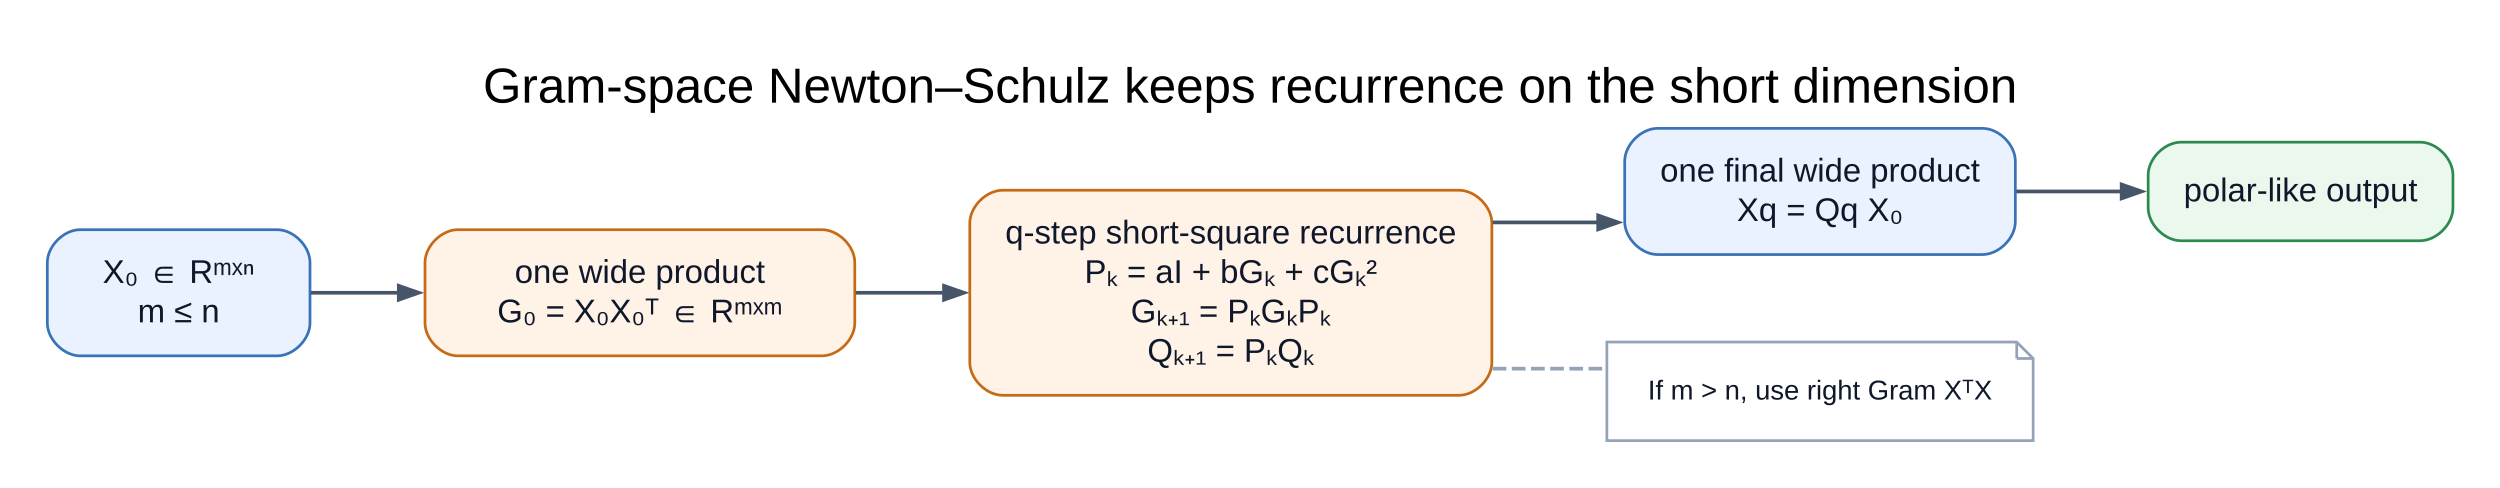
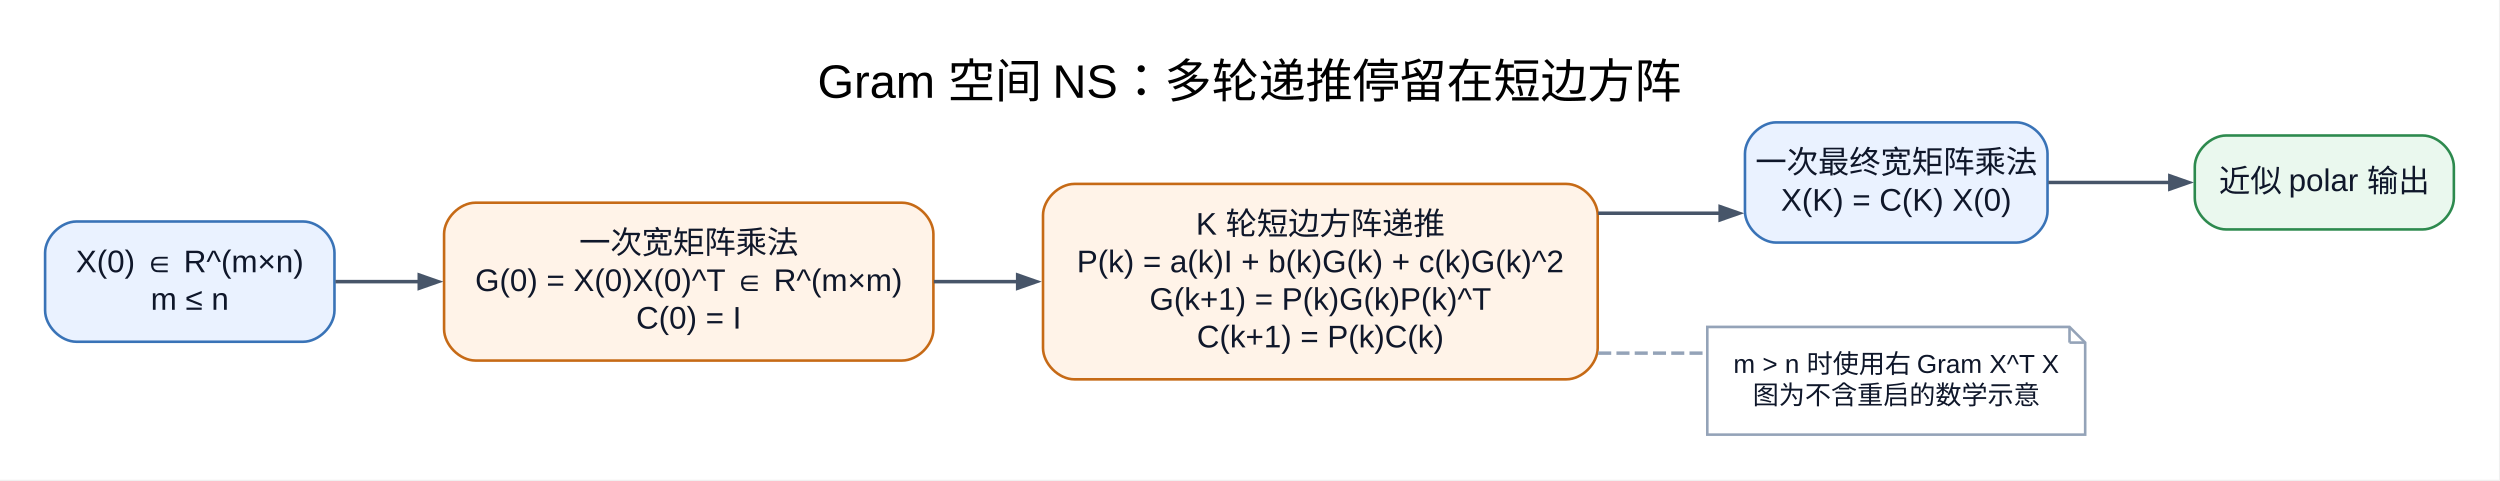
- <svg xmlns="http://www.w3.org/2000/svg" width="913pt" height="178pt" viewBox="0.00 0.00 913.00 178.00">
-   <g id="graph0" class="graph" transform="scale(1 1) rotate(0) translate(17.28 160.92)">
-     <polygon fill="white" stroke="none" points="-17.28,17.28 -17.28,-160.92 895.82,-160.92 895.82,17.28 -17.28,17.28" />
-     <text xml:space="preserve" text-anchor="middle" x="439.27" y="-123.44" font-family="Arial" font-size="18.00">Gram-space Newton–Schulz keeps recurrence on the short dimension</text>
+ <svg xmlns="http://www.w3.org/2000/svg" width="958pt" height="184pt" viewBox="0.00 0.00 958.00 184.00">
+   <g id="graph0" class="graph" transform="scale(1 1) rotate(0) translate(17.28 166.56)">
+     <polygon fill="white" stroke="none" points="-17.28,17.28 -17.28,-166.56 940.32,-166.56 940.32,17.28 -17.28,17.28" />
+     <text xml:space="preserve" text-anchor="middle" x="461.52" y="-129.08" font-family="Arial" font-size="18.00">Gram 空间 NS：多轮递推停留在短边方阵</text>
    <g id="node1" class="node">
-       <path fill="#eaf2ff" stroke="#3973b7" d="M83.93,-77.04C83.93,-77.04 12,-77.04 12,-77.04 6,-77.04 0,-71.04 0,-65.04 0,-65.04 0,-42.96 0,-42.96 0,-36.96 6,-30.96 12,-30.96 12,-30.96 83.93,-30.96 83.93,-30.96 89.93,-30.96 95.93,-36.96 95.93,-42.96 95.93,-42.96 95.93,-65.04 95.93,-65.04 95.93,-71.04 89.93,-77.04 83.93,-77.04" />
-       <text xml:space="preserve" text-anchor="middle" x="47.97" y="-57.6" font-family="Arial" font-size="12.00" fill="#0f172a">X₀ ∈ Rᵐˣⁿ</text>
-       <text xml:space="preserve" text-anchor="middle" x="47.97" y="-43.2" font-family="Arial" font-size="12.00" fill="#0f172a">m ≤ n</text>
+       <path fill="#eaf2ff" stroke="#3973b7" d="M98.89,-81.68C98.89,-81.68 12,-81.68 12,-81.68 6,-81.68 0,-75.68 0,-69.68 0,-69.68 0,-47.6 0,-47.6 0,-41.6 6,-35.6 12,-35.6 12,-35.6 98.89,-35.6 98.89,-35.6 104.89,-35.6 110.89,-41.6 110.89,-47.6 110.89,-47.6 110.89,-69.68 110.89,-69.68 110.89,-75.68 104.89,-81.68 98.89,-81.68" />
+       <text xml:space="preserve" text-anchor="middle" x="55.44" y="-62.24" font-family="Arial" font-size="12.00" fill="#0f172a">X(0) ∈ R^(m×n)</text>
+       <text xml:space="preserve" text-anchor="middle" x="55.44" y="-47.84" font-family="Arial" font-size="12.00" fill="#0f172a">m ≤ n</text>
    </g>
    <g id="node2" class="node">
-       <path fill="#fff3e8" stroke="#c66a16" d="M282.89,-77.04C282.89,-77.04 149.93,-77.04 149.93,-77.04 143.93,-77.04 137.93,-71.04 137.93,-65.04 137.93,-65.04 137.93,-42.96 137.93,-42.96 137.93,-36.96 143.93,-30.96 149.93,-30.96 149.93,-30.96 282.89,-30.96 282.89,-30.96 288.89,-30.96 294.89,-36.96 294.89,-42.96 294.89,-42.96 294.89,-65.04 294.89,-65.04 294.89,-71.04 288.89,-77.04 282.89,-77.04" />
-       <text xml:space="preserve" text-anchor="middle" x="216.41" y="-57.6" font-family="Arial" font-size="12.00" fill="#0f172a">one wide product</text>
-       <text xml:space="preserve" text-anchor="middle" x="216.41" y="-43.2" font-family="Arial" font-size="12.00" fill="#0f172a">G₀ = X₀X₀ᵀ ∈ Rᵐˣᵐ</text>
+       <path fill="#fff3e8" stroke="#c66a16" d="M328.4,-88.88C328.4,-88.88 164.89,-88.88 164.89,-88.88 158.89,-88.88 152.89,-82.88 152.89,-76.88 152.89,-76.88 152.89,-40.4 152.89,-40.4 152.89,-34.4 158.89,-28.4 164.89,-28.4 164.89,-28.4 328.4,-28.4 328.4,-28.4 334.4,-28.4 340.4,-34.4 340.4,-40.4 340.4,-40.4 340.4,-76.88 340.4,-76.88 340.4,-82.88 334.4,-88.88 328.4,-88.88" />
+       <text xml:space="preserve" text-anchor="middle" x="246.64" y="-69.44" font-family="Arial" font-size="12.00" fill="#0f172a">一次宽矩阵乘法</text>
+       <text xml:space="preserve" text-anchor="middle" x="246.64" y="-55.04" font-family="Arial" font-size="12.00" fill="#0f172a">G(0) = X(0)X(0)^T ∈ R^(m×m)</text>
+       <text xml:space="preserve" text-anchor="middle" x="246.64" y="-40.64" font-family="Arial" font-size="12.00" fill="#0f172a">C(0) = I</text>
    </g>
    <g id="edge1" class="edge">
-       <path fill="none" stroke="#475569" stroke-width="1.35" d="M96.24,-54C96.24,-54 128.36,-54 128.36,-54" />
-       <polygon fill="#475569" stroke="#475569" stroke-width="1.35" points="128.36,-56.52 135.56,-54 128.36,-51.48 128.36,-56.52" />
+       <path fill="none" stroke="#475569" stroke-width="1.35" d="M111.26,-58.64C111.26,-58.64 143.38,-58.64 143.38,-58.64" />
+       <polygon fill="#475569" stroke="#475569" stroke-width="1.35" points="143.38,-61.16 150.58,-58.64 143.38,-56.12 143.38,-61.16" />
    </g>
    <g id="node3" class="node">
-       <path fill="#fff3e8" stroke="#c66a16" d="M515.55,-91.44C515.55,-91.44 348.89,-91.44 348.89,-91.44 342.89,-91.44 336.89,-85.44 336.89,-79.44 336.89,-79.44 336.89,-28.56 336.89,-28.56 336.89,-22.56 342.89,-16.56 348.89,-16.56 348.89,-16.56 515.55,-16.56 515.55,-16.56 521.55,-16.56 527.55,-22.56 527.55,-28.56 527.55,-28.56 527.55,-79.44 527.55,-79.44 527.55,-85.44 521.55,-91.44 515.55,-91.44" />
-       <text xml:space="preserve" text-anchor="middle" x="432.22" y="-72" font-family="Arial" font-size="12.00" fill="#0f172a">q-step short-square recurrence</text>
-       <text xml:space="preserve" text-anchor="middle" x="432.22" y="-57.6" font-family="Arial" font-size="12.00" fill="#0f172a">Pₖ = aI + bGₖ + cGₖ²</text>
-       <text xml:space="preserve" text-anchor="middle" x="432.22" y="-43.2" font-family="Arial" font-size="12.00" fill="#0f172a">Gₖ₊₁ = PₖGₖPₖ</text>
-       <text xml:space="preserve" text-anchor="middle" x="432.22" y="-28.8" font-family="Arial" font-size="12.00" fill="#0f172a">Qₖ₊₁ = PₖQₖ</text>
+       <path fill="#fff3e8" stroke="#c66a16" d="M582.96,-96.08C582.96,-96.08 394.4,-96.08 394.4,-96.08 388.4,-96.08 382.4,-90.08 382.4,-84.08 382.4,-84.08 382.4,-33.2 382.4,-33.2 382.4,-27.2 388.4,-21.2 394.4,-21.2 394.4,-21.2 582.96,-21.2 582.96,-21.2 588.96,-21.2 594.96,-27.2 594.96,-33.2 594.96,-33.2 594.96,-84.08 594.96,-84.08 594.96,-90.08 588.96,-96.08 582.96,-96.08" />
+       <text xml:space="preserve" text-anchor="middle" x="488.68" y="-76.64" font-family="Arial" font-size="12.00" fill="#0f172a">K 轮短边方阵递推</text>
+       <text xml:space="preserve" text-anchor="middle" x="488.68" y="-62.24" font-family="Arial" font-size="12.00" fill="#0f172a">P(k) = a(k)I + b(k)G(k) + c(k)G(k)^2</text>
+       <text xml:space="preserve" text-anchor="middle" x="488.68" y="-47.84" font-family="Arial" font-size="12.00" fill="#0f172a">G(k+1) = P(k)G(k)P(k)^T</text>
+       <text xml:space="preserve" text-anchor="middle" x="488.68" y="-33.44" font-family="Arial" font-size="12.00" fill="#0f172a">C(k+1) = P(k)C(k)</text>
    </g>
    <g id="edge2" class="edge">
-       <path fill="none" stroke="#475569" stroke-width="1.35" d="M295.24,-54C295.24,-54 327.48,-54 327.48,-54" />
-       <polygon fill="#475569" stroke="#475569" stroke-width="1.35" points="327.48,-56.52 334.68,-54 327.48,-51.48 327.48,-56.52" />
+       <path fill="none" stroke="#475569" stroke-width="1.35" d="M340.57,-58.64C340.57,-58.64 372.69,-58.64 372.69,-58.64" />
+       <polygon fill="#475569" stroke="#475569" stroke-width="1.35" points="372.69,-61.16 379.89,-58.64 372.69,-56.12 372.69,-61.16" />
    </g>
    <g id="node4" class="node">
-       <path fill="#eaf2ff" stroke="#3973b7" d="M706.72,-114.04C706.72,-114.04 588.06,-114.04 588.06,-114.04 582.06,-114.04 576.06,-108.04 576.06,-102.04 576.06,-102.04 576.06,-79.96 576.06,-79.96 576.06,-73.96 582.06,-67.96 588.06,-67.96 588.06,-67.96 706.72,-67.96 706.72,-67.96 712.72,-67.96 718.72,-73.96 718.72,-79.96 718.72,-79.96 718.72,-102.04 718.72,-102.04 718.72,-108.04 712.72,-114.04 706.72,-114.04" />
-       <text xml:space="preserve" text-anchor="middle" x="647.39" y="-94.6" font-family="Arial" font-size="12.00" fill="#0f172a">one final wide product</text>
-       <text xml:space="preserve" text-anchor="middle" x="647.39" y="-80.2" font-family="Arial" font-size="12.00" fill="#0f172a">Xq = Qq X₀</text>
+       <path fill="#eaf2ff" stroke="#3973b7" d="M755.33,-119.68C755.33,-119.68 663.39,-119.68 663.39,-119.68 657.39,-119.68 651.39,-113.68 651.39,-107.68 651.39,-107.68 651.39,-85.6 651.39,-85.6 651.39,-79.6 657.39,-73.6 663.39,-73.6 663.39,-73.6 755.33,-73.6 755.33,-73.6 761.33,-73.6 767.33,-79.6 767.33,-85.6 767.33,-85.6 767.33,-107.68 767.33,-107.68 767.33,-113.68 761.33,-119.68 755.33,-119.68" />
+       <text xml:space="preserve" text-anchor="middle" x="709.36" y="-100.24" font-family="Arial" font-size="12.00" fill="#0f172a">一次最终宽矩阵乘法</text>
+       <text xml:space="preserve" text-anchor="middle" x="709.36" y="-85.84" font-family="Arial" font-size="12.00" fill="#0f172a">X(K) = C(K) X(0)</text>
    </g>
    <g id="edge3" class="edge">
-       <path fill="none" stroke="#475569" stroke-width="1.35" d="M527.85,-79.7C527.85,-79.7 566.38,-79.7 566.38,-79.7" />
-       <polygon fill="#475569" stroke="#475569" stroke-width="1.35" points="566.38,-82.22 573.58,-79.7 566.38,-77.18 566.38,-82.22" />
+       <path fill="none" stroke="#475569" stroke-width="1.35" d="M595.14,-84.84C595.14,-84.84 641.88,-84.84 641.88,-84.84" />
+       <polygon fill="#475569" stroke="#475569" stroke-width="1.35" points="641.88,-87.36 649.08,-84.84 641.88,-82.32 641.88,-87.36" />
    </g>
    <g id="node6" class="node">
-       <polygon fill="#ffffff" stroke="#94a3b8" points="719.23,-36 569.55,-36 569.55,0 725.23,0 725.23,-30 719.23,-36" />
-       <polyline fill="none" stroke="#94a3b8" points="719.23,-36 719.23,-30" />
-       <polyline fill="none" stroke="#94a3b8" points="725.23,-30 719.23,-30" />
-       <text xml:space="preserve" text-anchor="middle" x="647.39" y="-15" font-family="Arial" font-size="10.00" fill="#0f172a">If m &gt; n, use right Gram XᵀX</text>
+       <polygon fill="#ffffff" stroke="#94a3b8" points="775.76,-41.28 636.96,-41.28 636.96,0 781.76,0 781.76,-35.28 775.76,-41.28" />
+       <polyline fill="none" stroke="#94a3b8" points="775.76,-41.28 775.76,-35.28" />
+       <polyline fill="none" stroke="#94a3b8" points="781.76,-35.28 775.76,-35.28" />
+       <text xml:space="preserve" text-anchor="middle" x="709.36" y="-23.64" font-family="Arial" font-size="10.00" fill="#0f172a">m &gt; n 时使用右 Gram X^T X</text>
+       <text xml:space="preserve" text-anchor="middle" x="709.36" y="-11.64" font-family="Arial" font-size="10.00" fill="#0f172a">图为不含重启的数学示意</text>
    </g>
    <g id="edge5" class="edge">
-       <path fill="none" stroke="#94a3b8" stroke-width="1.35" stroke-dasharray="5,2" d="M527.85,-26.28C541.66,-26.28 555.73,-26.28 569.14,-26.28" />
+       <path fill="none" stroke="#94a3b8" stroke-width="1.35" stroke-dasharray="5,2" d="M595.14,-31.24C609.14,-31.24 623.22,-31.24 636.48,-31.24" />
    </g>
    <g id="node5" class="node">
-       <path fill="#eaf8ee" stroke="#2d8a4e" d="M866.54,-109C866.54,-109 779.23,-109 779.23,-109 773.23,-109 767.23,-103 767.23,-97 767.23,-97 767.23,-85 767.23,-85 767.23,-79 773.23,-73 779.23,-73 779.23,-73 866.54,-73 866.54,-73 872.54,-73 878.54,-79 878.54,-85 878.54,-85 878.54,-97 878.54,-97 878.54,-103 872.54,-109 866.54,-109" />
-       <text xml:space="preserve" text-anchor="middle" x="822.89" y="-87.4" font-family="Arial" font-size="12.00" fill="#0f172a">polar-like output</text>
+       <path fill="#eaf8ee" stroke="#2d8a4e" d="M911.04,-114.64C911.04,-114.64 835.76,-114.64 835.76,-114.64 829.76,-114.64 823.76,-108.64 823.76,-102.64 823.76,-102.64 823.76,-90.64 823.76,-90.64 823.76,-84.64 829.76,-78.64 835.76,-78.64 835.76,-78.64 911.04,-78.64 911.04,-78.64 917.04,-78.64 923.04,-84.64 923.04,-90.64 923.04,-90.64 923.04,-102.64 923.04,-102.64 923.04,-108.64 917.04,-114.64 911.04,-114.64" />
+       <text xml:space="preserve" text-anchor="middle" x="873.4" y="-93.04" font-family="Arial" font-size="12.00" fill="#0f172a">近似 polar 输出</text>
    </g>
    <g id="edge4" class="edge">
-       <path fill="none" stroke="#475569" stroke-width="1.35" d="M719.03,-91C719.03,-91 757.55,-91 757.55,-91" />
-       <polygon fill="#475569" stroke="#475569" stroke-width="1.35" points="757.55,-93.52 764.75,-91 757.55,-88.48 757.55,-93.52" />
+       <path fill="none" stroke="#475569" stroke-width="1.35" d="M767.66,-96.64C767.66,-96.64 814.2,-96.64 814.2,-96.64" />
+       <polygon fill="#475569" stroke="#475569" stroke-width="1.35" points="814.2,-99.16 821.4,-96.64 814.2,-94.12 814.2,-99.16" />
    </g>
  </g>
</svg>
